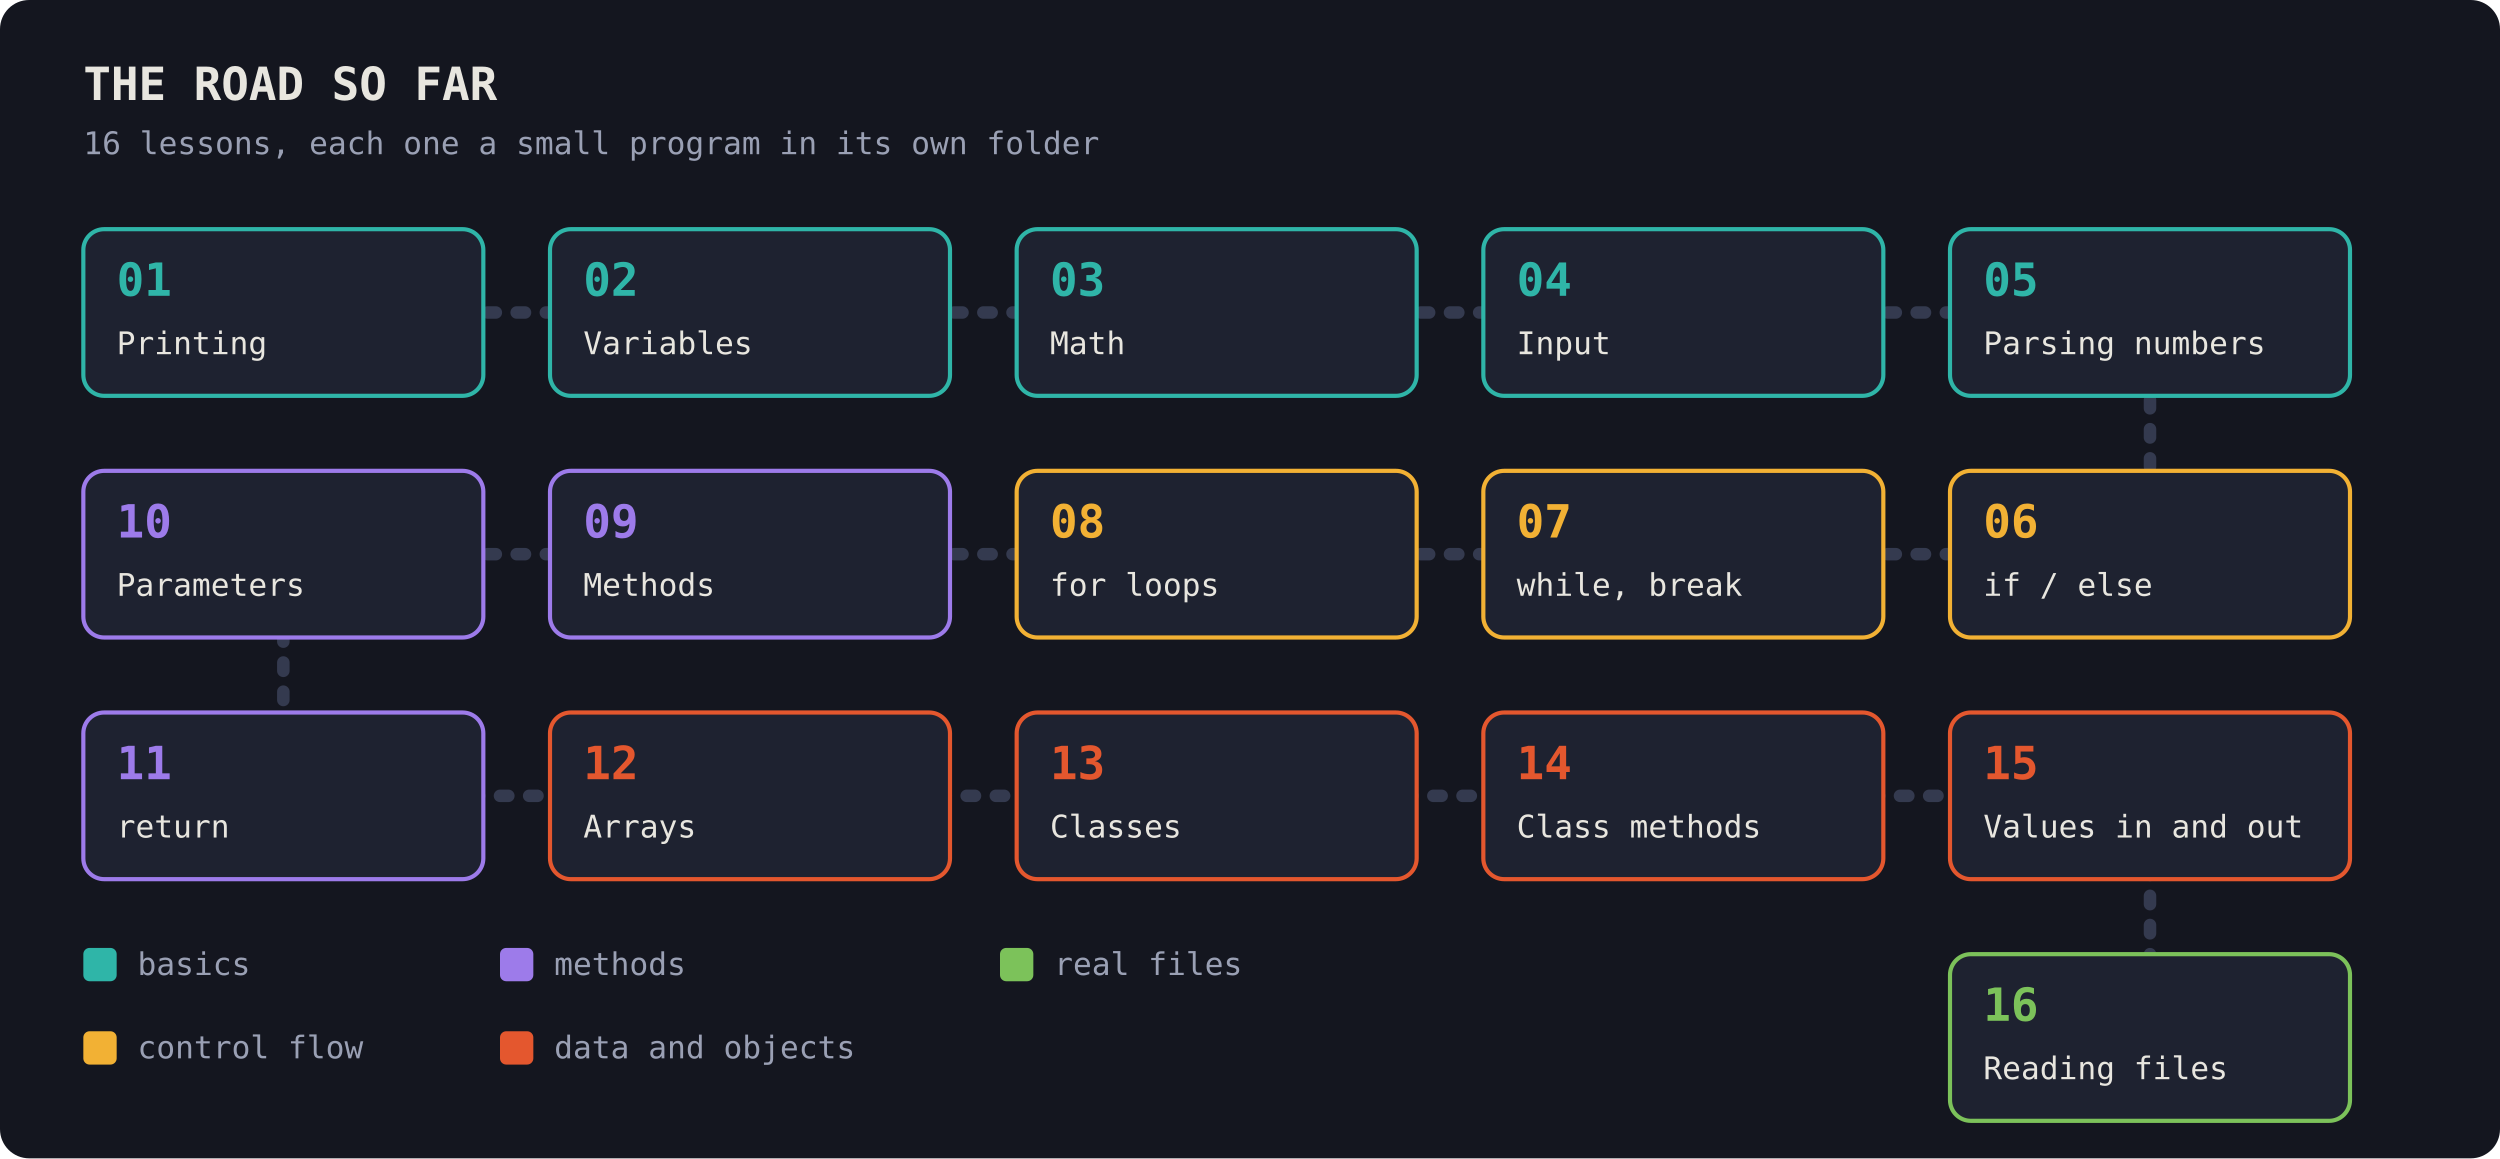
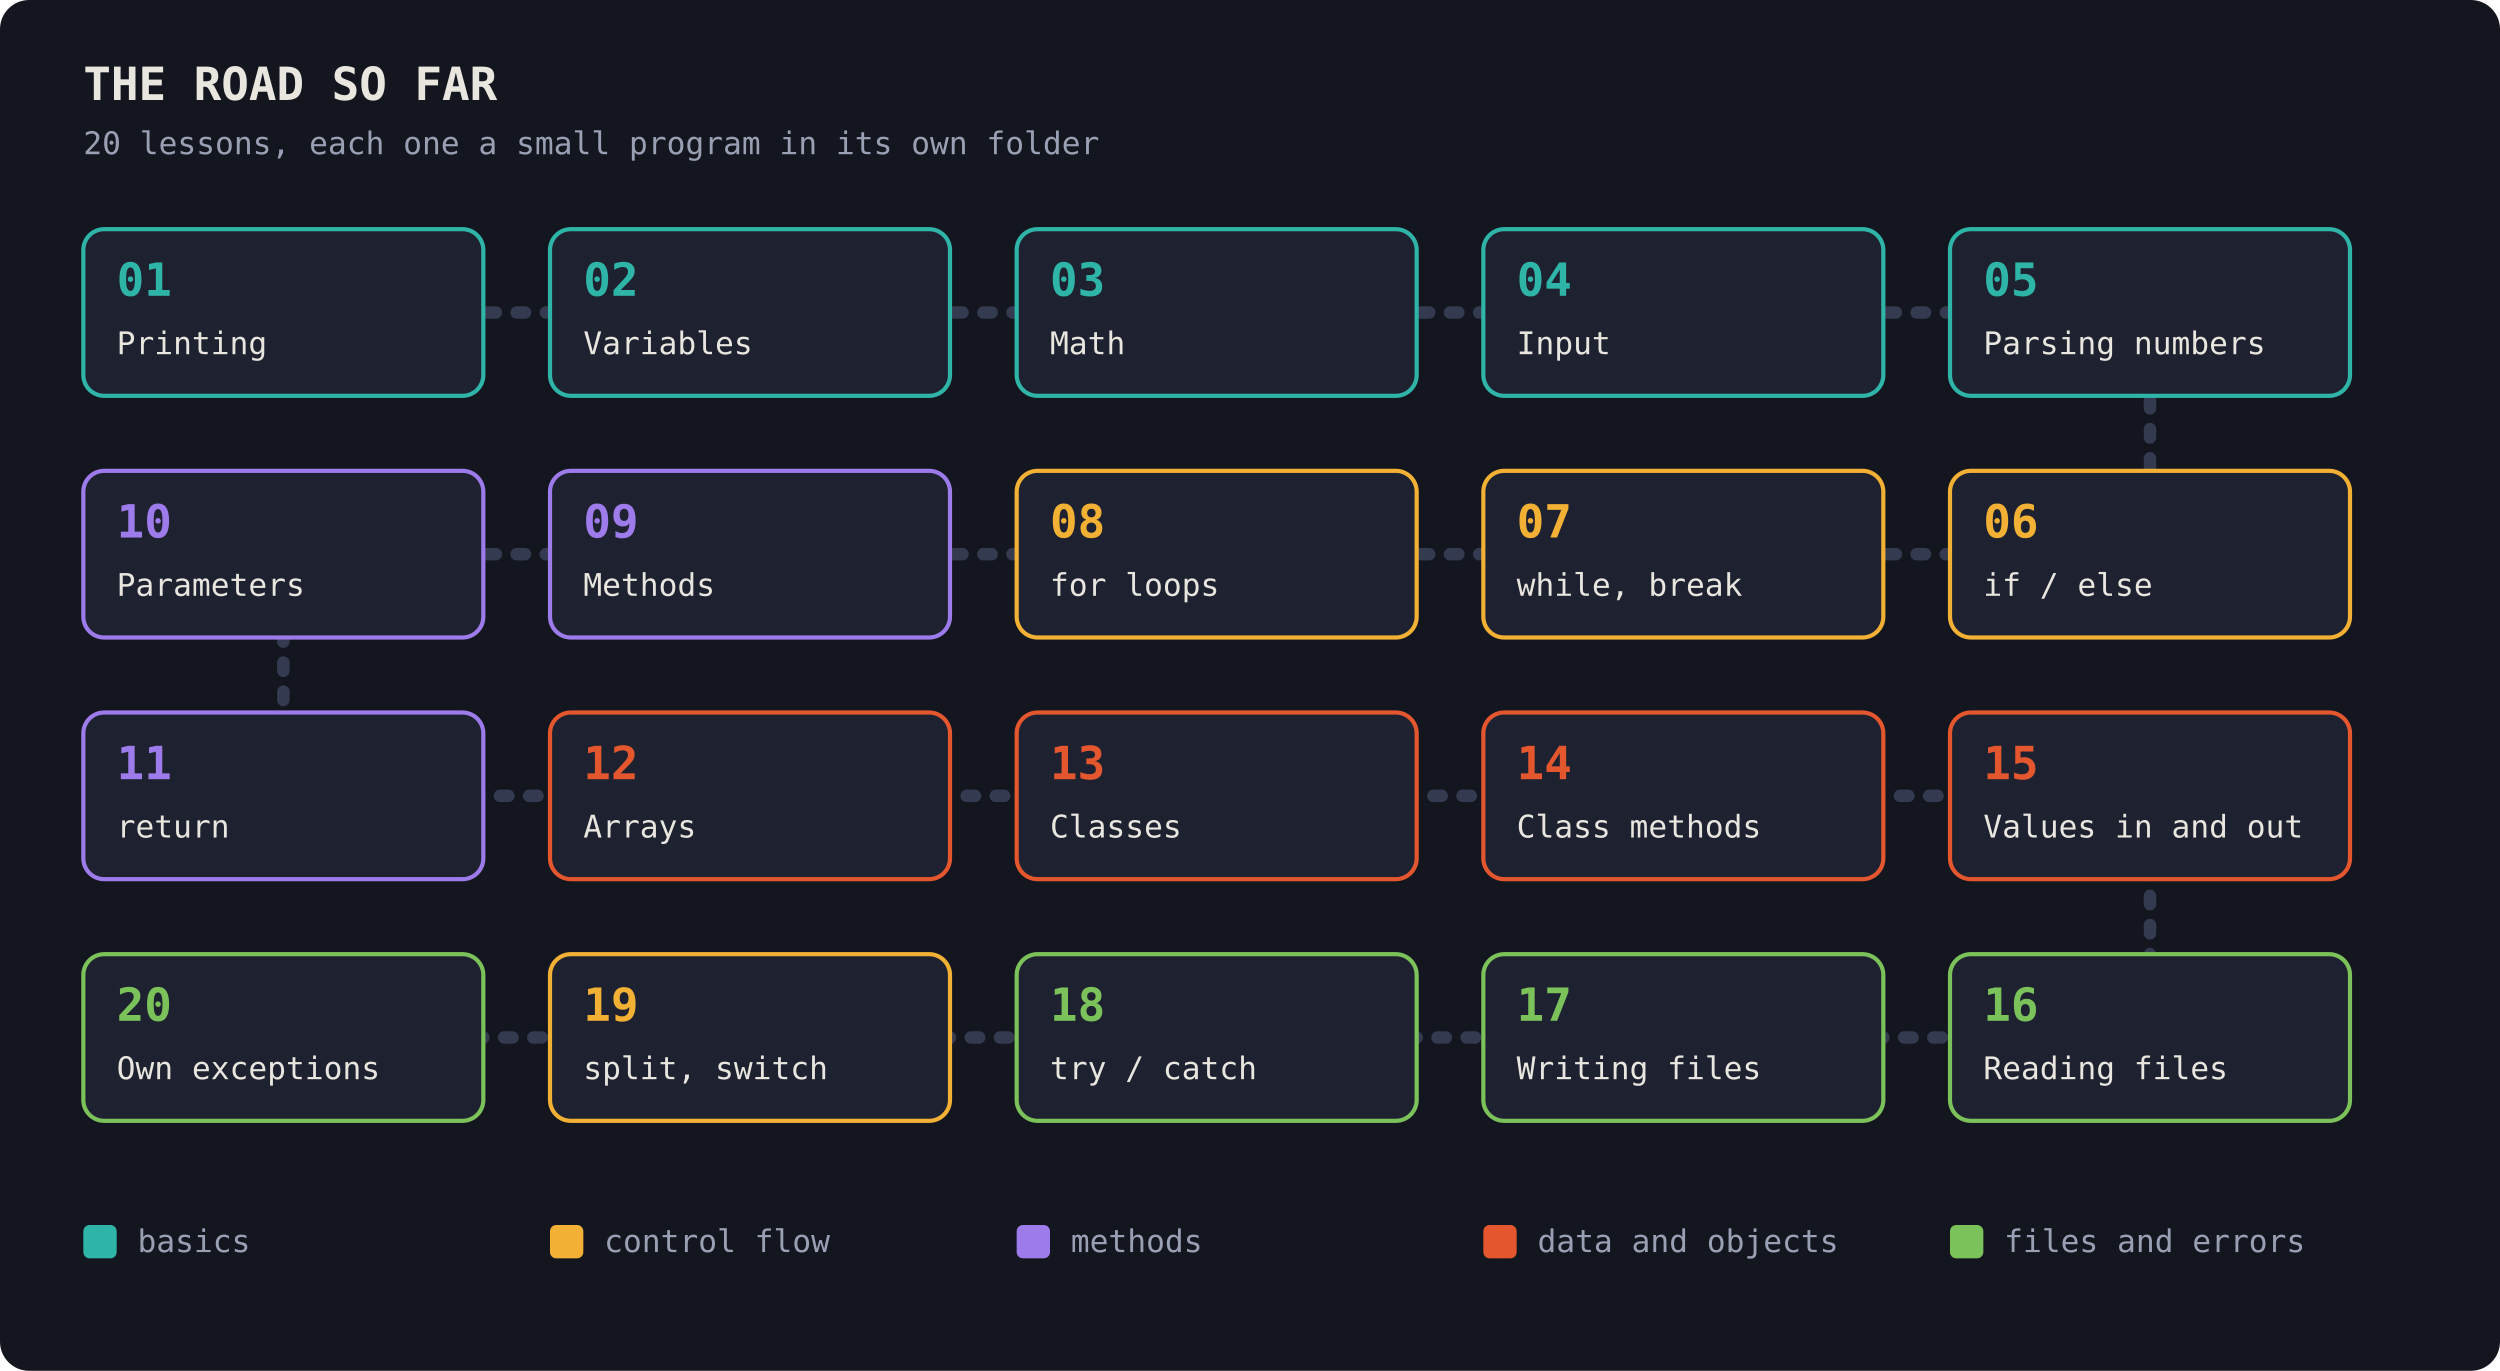
- <svg xmlns="http://www.w3.org/2000/svg" viewBox="0 0 1200 556" width="1200" height="556" role="img" aria-label="Roadmap of 16 Java lessons from printing to reading files">
-   <rect width="1200" height="556" rx="14" fill="#14161f" />
+ <svg xmlns="http://www.w3.org/2000/svg" viewBox="0 0 1200 658" width="1200" height="658" role="img" aria-label="Roadmap of 20 Java lessons from printing to making exceptions">
+   <rect width="1200" height="658" rx="14" fill="#14161f" />
  <text x="40" y="48" font-family="ui-monospace,SFMono-Regular,Menlo,Consolas,DejaVu Sans Mono,monospace" font-size="22" font-weight="700" fill="#e8e6df" text-anchor="start">THE ROAD SO FAR</text>
-   <text x="40" y="74" font-family="ui-monospace,SFMono-Regular,Menlo,Consolas,DejaVu Sans Mono,monospace" font-size="15" font-weight="400" fill="#9aa0b4" text-anchor="start">16 lessons, each one a small program in its own folder</text>
-   <polyline points="136,150 360,150 584,150 808,150 1032,150 1032,266 808,266 584,266 360,266 136,266 136,382 360,382 584,382 808,382 1032,382 1032,498" fill="none" stroke="#343a4f" stroke-width="6" stroke-dasharray="4 10" stroke-linecap="round" />
+   <text x="40" y="74" font-family="ui-monospace,SFMono-Regular,Menlo,Consolas,DejaVu Sans Mono,monospace" font-size="15" font-weight="400" fill="#9aa0b4" text-anchor="start">20 lessons, each one a small program in its own folder</text>
+   <polyline points="136,150 360,150 584,150 808,150 1032,150 1032,266 808,266 584,266 360,266 136,266 136,382 360,382 584,382 808,382 1032,382 1032,498 808,498 584,498 360,498 136,498" fill="none" stroke="#343a4f" stroke-width="6" stroke-dasharray="4 10" stroke-linecap="round" />
  <rect x="40" y="110" width="192" height="80" rx="10" fill="#1e2230" stroke="#2fb5a8" stroke-width="2" />
  <text x="56" y="142" font-family="ui-monospace,SFMono-Regular,Menlo,Consolas,DejaVu Sans Mono,monospace" font-size="22" font-weight="700" fill="#2fb5a8" text-anchor="start">01</text>
  <text x="56" y="170" font-family="ui-monospace,SFMono-Regular,Menlo,Consolas,DejaVu Sans Mono,monospace" font-size="15" font-weight="400" fill="#e8e6df" text-anchor="start">Printing</text>
  <rect x="264" y="110" width="192" height="80" rx="10" fill="#1e2230" stroke="#2fb5a8" stroke-width="2" />
  <text x="280" y="142" font-family="ui-monospace,SFMono-Regular,Menlo,Consolas,DejaVu Sans Mono,monospace" font-size="22" font-weight="700" fill="#2fb5a8" text-anchor="start">02</text>
  <text x="280" y="170" font-family="ui-monospace,SFMono-Regular,Menlo,Consolas,DejaVu Sans Mono,monospace" font-size="15" font-weight="400" fill="#e8e6df" text-anchor="start">Variables</text>
  <rect x="488" y="110" width="192" height="80" rx="10" fill="#1e2230" stroke="#2fb5a8" stroke-width="2" />
  <text x="504" y="142" font-family="ui-monospace,SFMono-Regular,Menlo,Consolas,DejaVu Sans Mono,monospace" font-size="22" font-weight="700" fill="#2fb5a8" text-anchor="start">03</text>
  <text x="504" y="170" font-family="ui-monospace,SFMono-Regular,Menlo,Consolas,DejaVu Sans Mono,monospace" font-size="15" font-weight="400" fill="#e8e6df" text-anchor="start">Math</text>
  <rect x="712" y="110" width="192" height="80" rx="10" fill="#1e2230" stroke="#2fb5a8" stroke-width="2" />
  <text x="728" y="142" font-family="ui-monospace,SFMono-Regular,Menlo,Consolas,DejaVu Sans Mono,monospace" font-size="22" font-weight="700" fill="#2fb5a8" text-anchor="start">04</text>
  <text x="728" y="170" font-family="ui-monospace,SFMono-Regular,Menlo,Consolas,DejaVu Sans Mono,monospace" font-size="15" font-weight="400" fill="#e8e6df" text-anchor="start">Input</text>
  <rect x="936" y="110" width="192" height="80" rx="10" fill="#1e2230" stroke="#2fb5a8" stroke-width="2" />
  <text x="952" y="142" font-family="ui-monospace,SFMono-Regular,Menlo,Consolas,DejaVu Sans Mono,monospace" font-size="22" font-weight="700" fill="#2fb5a8" text-anchor="start">05</text>
  <text x="952" y="170" font-family="ui-monospace,SFMono-Regular,Menlo,Consolas,DejaVu Sans Mono,monospace" font-size="15" font-weight="400" fill="#e8e6df" text-anchor="start">Parsing numbers</text>
  <rect x="936" y="226" width="192" height="80" rx="10" fill="#1e2230" stroke="#f2b134" stroke-width="2" />
  <text x="952" y="258" font-family="ui-monospace,SFMono-Regular,Menlo,Consolas,DejaVu Sans Mono,monospace" font-size="22" font-weight="700" fill="#f2b134" text-anchor="start">06</text>
  <text x="952" y="286" font-family="ui-monospace,SFMono-Regular,Menlo,Consolas,DejaVu Sans Mono,monospace" font-size="15" font-weight="400" fill="#e8e6df" text-anchor="start">if / else</text>
  <rect x="712" y="226" width="192" height="80" rx="10" fill="#1e2230" stroke="#f2b134" stroke-width="2" />
  <text x="728" y="258" font-family="ui-monospace,SFMono-Regular,Menlo,Consolas,DejaVu Sans Mono,monospace" font-size="22" font-weight="700" fill="#f2b134" text-anchor="start">07</text>
  <text x="728" y="286" font-family="ui-monospace,SFMono-Regular,Menlo,Consolas,DejaVu Sans Mono,monospace" font-size="15" font-weight="400" fill="#e8e6df" text-anchor="start">while, break</text>
  <rect x="488" y="226" width="192" height="80" rx="10" fill="#1e2230" stroke="#f2b134" stroke-width="2" />
  <text x="504" y="258" font-family="ui-monospace,SFMono-Regular,Menlo,Consolas,DejaVu Sans Mono,monospace" font-size="22" font-weight="700" fill="#f2b134" text-anchor="start">08</text>
  <text x="504" y="286" font-family="ui-monospace,SFMono-Regular,Menlo,Consolas,DejaVu Sans Mono,monospace" font-size="15" font-weight="400" fill="#e8e6df" text-anchor="start">for loops</text>
  <rect x="264" y="226" width="192" height="80" rx="10" fill="#1e2230" stroke="#9d7bea" stroke-width="2" />
  <text x="280" y="258" font-family="ui-monospace,SFMono-Regular,Menlo,Consolas,DejaVu Sans Mono,monospace" font-size="22" font-weight="700" fill="#9d7bea" text-anchor="start">09</text>
  <text x="280" y="286" font-family="ui-monospace,SFMono-Regular,Menlo,Consolas,DejaVu Sans Mono,monospace" font-size="15" font-weight="400" fill="#e8e6df" text-anchor="start">Methods</text>
  <rect x="40" y="226" width="192" height="80" rx="10" fill="#1e2230" stroke="#9d7bea" stroke-width="2" />
  <text x="56" y="258" font-family="ui-monospace,SFMono-Regular,Menlo,Consolas,DejaVu Sans Mono,monospace" font-size="22" font-weight="700" fill="#9d7bea" text-anchor="start">10</text>
  <text x="56" y="286" font-family="ui-monospace,SFMono-Regular,Menlo,Consolas,DejaVu Sans Mono,monospace" font-size="15" font-weight="400" fill="#e8e6df" text-anchor="start">Parameters</text>
  <rect x="40" y="342" width="192" height="80" rx="10" fill="#1e2230" stroke="#9d7bea" stroke-width="2" />
  <text x="56" y="374" font-family="ui-monospace,SFMono-Regular,Menlo,Consolas,DejaVu Sans Mono,monospace" font-size="22" font-weight="700" fill="#9d7bea" text-anchor="start">11</text>
  <text x="56" y="402" font-family="ui-monospace,SFMono-Regular,Menlo,Consolas,DejaVu Sans Mono,monospace" font-size="15" font-weight="400" fill="#e8e6df" text-anchor="start">return</text>
  <rect x="264" y="342" width="192" height="80" rx="10" fill="#1e2230" stroke="#e4572e" stroke-width="2" />
  <text x="280" y="374" font-family="ui-monospace,SFMono-Regular,Menlo,Consolas,DejaVu Sans Mono,monospace" font-size="22" font-weight="700" fill="#e4572e" text-anchor="start">12</text>
  <text x="280" y="402" font-family="ui-monospace,SFMono-Regular,Menlo,Consolas,DejaVu Sans Mono,monospace" font-size="15" font-weight="400" fill="#e8e6df" text-anchor="start">Arrays</text>
  <rect x="488" y="342" width="192" height="80" rx="10" fill="#1e2230" stroke="#e4572e" stroke-width="2" />
  <text x="504" y="374" font-family="ui-monospace,SFMono-Regular,Menlo,Consolas,DejaVu Sans Mono,monospace" font-size="22" font-weight="700" fill="#e4572e" text-anchor="start">13</text>
  <text x="504" y="402" font-family="ui-monospace,SFMono-Regular,Menlo,Consolas,DejaVu Sans Mono,monospace" font-size="15" font-weight="400" fill="#e8e6df" text-anchor="start">Classes</text>
  <rect x="712" y="342" width="192" height="80" rx="10" fill="#1e2230" stroke="#e4572e" stroke-width="2" />
  <text x="728" y="374" font-family="ui-monospace,SFMono-Regular,Menlo,Consolas,DejaVu Sans Mono,monospace" font-size="22" font-weight="700" fill="#e4572e" text-anchor="start">14</text>
  <text x="728" y="402" font-family="ui-monospace,SFMono-Regular,Menlo,Consolas,DejaVu Sans Mono,monospace" font-size="15" font-weight="400" fill="#e8e6df" text-anchor="start">Class methods</text>
  <rect x="936" y="342" width="192" height="80" rx="10" fill="#1e2230" stroke="#e4572e" stroke-width="2" />
  <text x="952" y="374" font-family="ui-monospace,SFMono-Regular,Menlo,Consolas,DejaVu Sans Mono,monospace" font-size="22" font-weight="700" fill="#e4572e" text-anchor="start">15</text>
  <text x="952" y="402" font-family="ui-monospace,SFMono-Regular,Menlo,Consolas,DejaVu Sans Mono,monospace" font-size="15" font-weight="400" fill="#e8e6df" text-anchor="start">Values in and out</text>
  <rect x="936" y="458" width="192" height="80" rx="10" fill="#1e2230" stroke="#7cc25a" stroke-width="2" />
  <text x="952" y="490" font-family="ui-monospace,SFMono-Regular,Menlo,Consolas,DejaVu Sans Mono,monospace" font-size="22" font-weight="700" fill="#7cc25a" text-anchor="start">16</text>
  <text x="952" y="518" font-family="ui-monospace,SFMono-Regular,Menlo,Consolas,DejaVu Sans Mono,monospace" font-size="15" font-weight="400" fill="#e8e6df" text-anchor="start">Reading files</text>
-   <rect x="40" y="455" width="16" height="16" rx="3" fill="#2fb5a8" />
-   <text x="66" y="468" font-family="ui-monospace,SFMono-Regular,Menlo,Consolas,DejaVu Sans Mono,monospace" font-size="15" font-weight="400" fill="#9aa0b4" text-anchor="start">basics</text>
-   <rect x="40" y="495" width="16" height="16" rx="3" fill="#f2b134" />
-   <text x="66" y="508" font-family="ui-monospace,SFMono-Regular,Menlo,Consolas,DejaVu Sans Mono,monospace" font-size="15" font-weight="400" fill="#9aa0b4" text-anchor="start">control flow</text>
-   <rect x="240" y="455" width="16" height="16" rx="3" fill="#9d7bea" />
-   <text x="266" y="468" font-family="ui-monospace,SFMono-Regular,Menlo,Consolas,DejaVu Sans Mono,monospace" font-size="15" font-weight="400" fill="#9aa0b4" text-anchor="start">methods</text>
-   <rect x="240" y="495" width="16" height="16" rx="3" fill="#e4572e" />
-   <text x="266" y="508" font-family="ui-monospace,SFMono-Regular,Menlo,Consolas,DejaVu Sans Mono,monospace" font-size="15" font-weight="400" fill="#9aa0b4" text-anchor="start">data and objects</text>
-   <rect x="480" y="455" width="16" height="16" rx="3" fill="#7cc25a" />
-   <text x="506" y="468" font-family="ui-monospace,SFMono-Regular,Menlo,Consolas,DejaVu Sans Mono,monospace" font-size="15" font-weight="400" fill="#9aa0b4" text-anchor="start">real files</text>
+   <rect x="712" y="458" width="192" height="80" rx="10" fill="#1e2230" stroke="#7cc25a" stroke-width="2" />
+   <text x="728" y="490" font-family="ui-monospace,SFMono-Regular,Menlo,Consolas,DejaVu Sans Mono,monospace" font-size="22" font-weight="700" fill="#7cc25a" text-anchor="start">17</text>
+   <text x="728" y="518" font-family="ui-monospace,SFMono-Regular,Menlo,Consolas,DejaVu Sans Mono,monospace" font-size="15" font-weight="400" fill="#e8e6df" text-anchor="start">Writing files</text>
+   <rect x="488" y="458" width="192" height="80" rx="10" fill="#1e2230" stroke="#7cc25a" stroke-width="2" />
+   <text x="504" y="490" font-family="ui-monospace,SFMono-Regular,Menlo,Consolas,DejaVu Sans Mono,monospace" font-size="22" font-weight="700" fill="#7cc25a" text-anchor="start">18</text>
+   <text x="504" y="518" font-family="ui-monospace,SFMono-Regular,Menlo,Consolas,DejaVu Sans Mono,monospace" font-size="15" font-weight="400" fill="#e8e6df" text-anchor="start">try / catch</text>
+   <rect x="264" y="458" width="192" height="80" rx="10" fill="#1e2230" stroke="#f2b134" stroke-width="2" />
+   <text x="280" y="490" font-family="ui-monospace,SFMono-Regular,Menlo,Consolas,DejaVu Sans Mono,monospace" font-size="22" font-weight="700" fill="#f2b134" text-anchor="start">19</text>
+   <text x="280" y="518" font-family="ui-monospace,SFMono-Regular,Menlo,Consolas,DejaVu Sans Mono,monospace" font-size="15" font-weight="400" fill="#e8e6df" text-anchor="start">split, switch</text>
+   <rect x="40" y="458" width="192" height="80" rx="10" fill="#1e2230" stroke="#7cc25a" stroke-width="2" />
+   <text x="56" y="490" font-family="ui-monospace,SFMono-Regular,Menlo,Consolas,DejaVu Sans Mono,monospace" font-size="22" font-weight="700" fill="#7cc25a" text-anchor="start">20</text>
+   <text x="56" y="518" font-family="ui-monospace,SFMono-Regular,Menlo,Consolas,DejaVu Sans Mono,monospace" font-size="15" font-weight="400" fill="#e8e6df" text-anchor="start">Own exceptions</text>
+   <rect x="40" y="588" width="16" height="16" rx="3" fill="#2fb5a8" />
+   <text x="66" y="601" font-family="ui-monospace,SFMono-Regular,Menlo,Consolas,DejaVu Sans Mono,monospace" font-size="15" font-weight="400" fill="#9aa0b4" text-anchor="start">basics</text>
+   <rect x="264" y="588" width="16" height="16" rx="3" fill="#f2b134" />
+   <text x="290" y="601" font-family="ui-monospace,SFMono-Regular,Menlo,Consolas,DejaVu Sans Mono,monospace" font-size="15" font-weight="400" fill="#9aa0b4" text-anchor="start">control flow</text>
+   <rect x="488" y="588" width="16" height="16" rx="3" fill="#9d7bea" />
+   <text x="514" y="601" font-family="ui-monospace,SFMono-Regular,Menlo,Consolas,DejaVu Sans Mono,monospace" font-size="15" font-weight="400" fill="#9aa0b4" text-anchor="start">methods</text>
+   <rect x="712" y="588" width="16" height="16" rx="3" fill="#e4572e" />
+   <text x="738" y="601" font-family="ui-monospace,SFMono-Regular,Menlo,Consolas,DejaVu Sans Mono,monospace" font-size="15" font-weight="400" fill="#9aa0b4" text-anchor="start">data and objects</text>
+   <rect x="936" y="588" width="16" height="16" rx="3" fill="#7cc25a" />
+   <text x="962" y="601" font-family="ui-monospace,SFMono-Regular,Menlo,Consolas,DejaVu Sans Mono,monospace" font-size="15" font-weight="400" fill="#9aa0b4" text-anchor="start">files and errors</text>
</svg>
